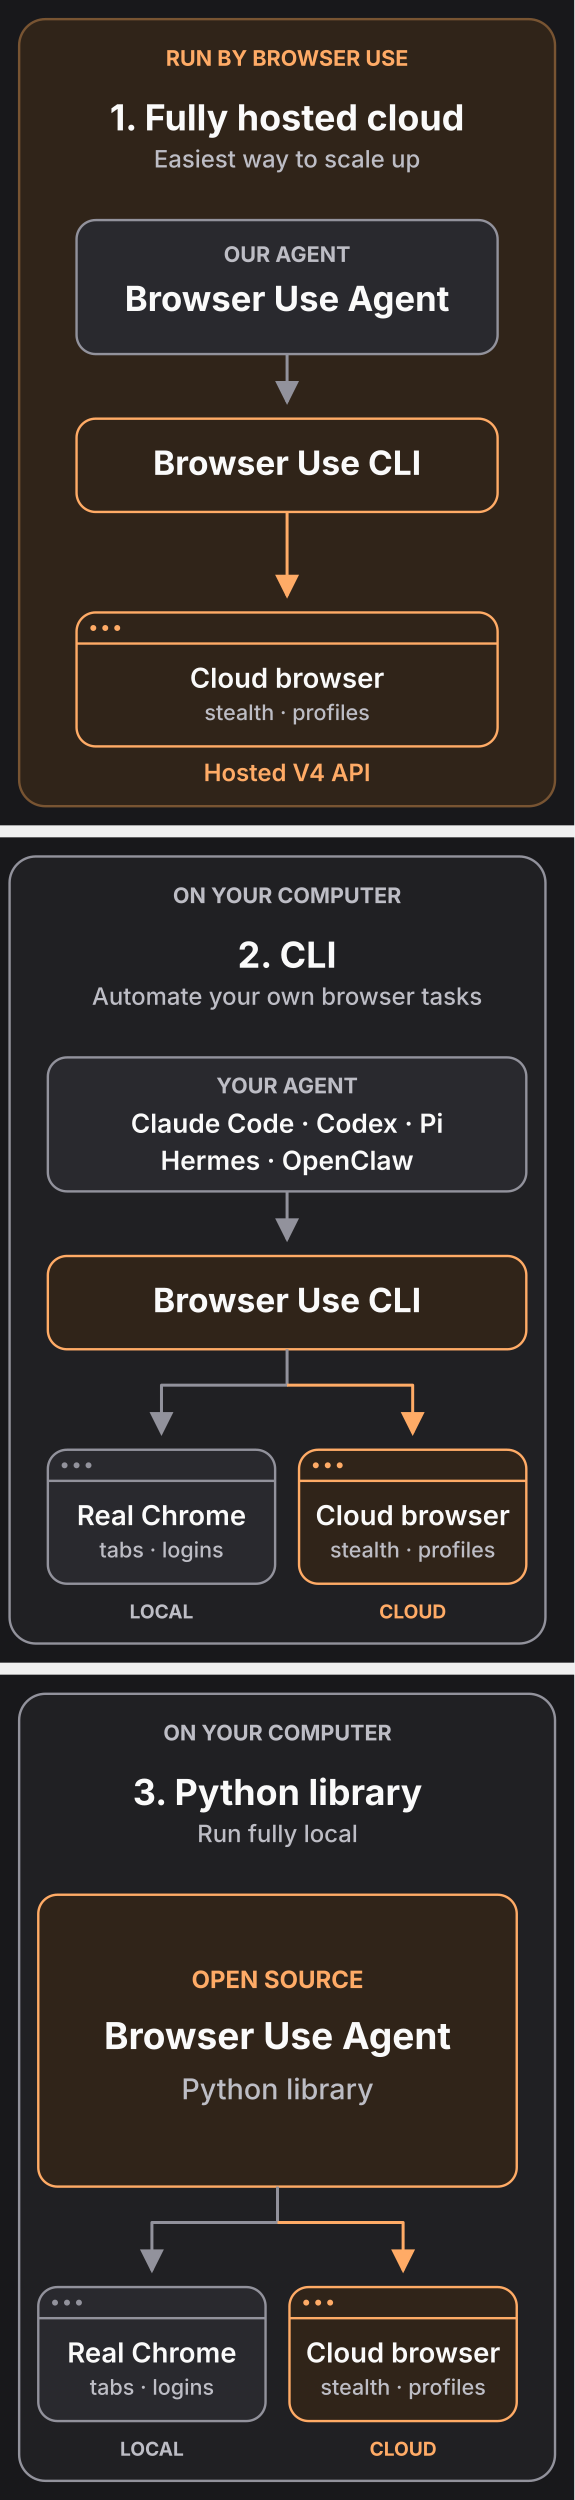
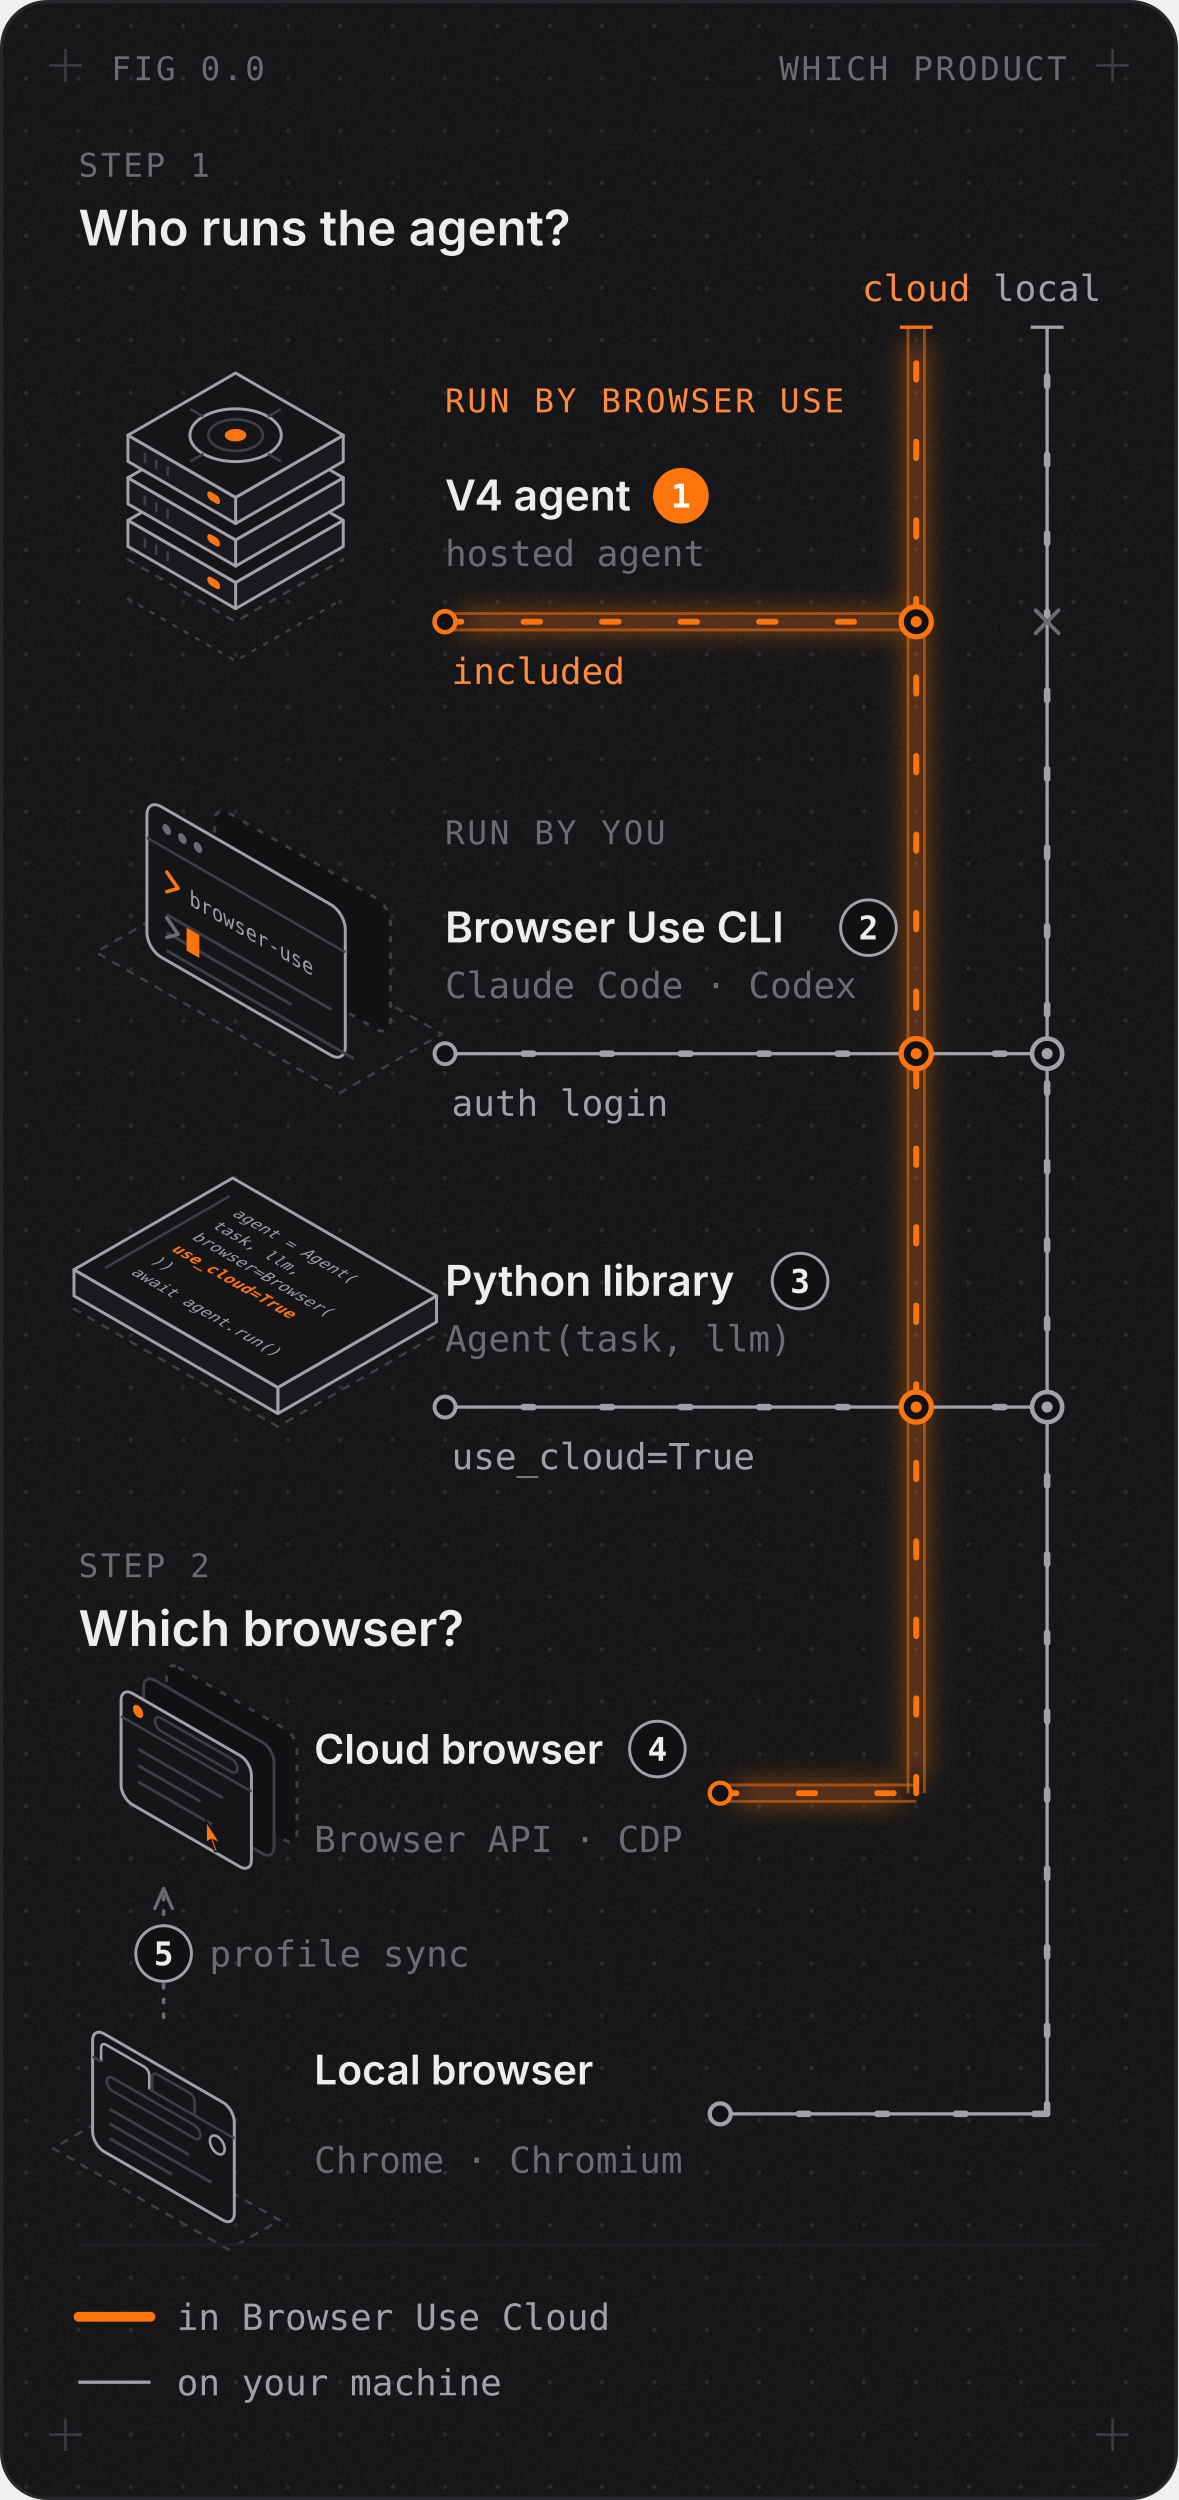
- <svg xmlns="http://www.w3.org/2000/svg" width="480" height="2090" viewBox="0 0 480 2090" role="img" aria-labelledby="mobile-title">
+ <svg xmlns="http://www.w3.org/2000/svg" viewBox="0 0 360 764" width="360" height="764" role="img" aria-labelledby="t d" fill="none">
+   <style>.s{font-family:Geist, Inter, -apple-system, BlinkMacSystemFont, 'Segoe UI', Helvetica, Arial, sans-serif}.m{font-family:'Geist Mono', ui-monospace, SFMono-Regular, Menlo, monospace}text{font-kerning:normal}@keyframes fl{to{stroke-dashoffset:24}}@keyframes fd{to{stroke-dashoffset:-24}}@keyframes sync{to{stroke-dashoffset:-9}}@keyframes led{0%,100%{fill-opacity:1}50%{fill-opacity:.15}}@keyframes blink{0%,49%{fill-opacity:1}50%,100%{fill-opacity:0}}@keyframes cur{0%,100%{transform:translate(0,0)}40%,60%{transform:translate(-14px,-7px)}}@keyframes live{0%,100%{fill-opacity:1}50%{fill-opacity:.25}}@media (prefers-reduced-motion:no-preference){.pkl{animation:fl 1.2s linear infinite}.pkd{animation:fd 1.4s linear infinite}.pks{animation:fd 2.1s linear infinite}.sync{animation:sync 1.6s linear infinite}.led{animation:led 2.4s ease-in-out infinite}.blink{animation:blink 1.1s steps(1) infinite}.cur{animation:cur 6s ease-in-out infinite}.live{animation:live 1.8s ease-in-out infinite}}@keyframes ng0{0%,0.00%{fill-opacity:0}0.50%,17.90%{fill-opacity:1}19.40%,100%{fill-opacity:0}}@media (prefers-reduced-motion:no-preference){.ng0{animation:ng0 12s linear infinite}}@keyframes ng1{0%,19.50%{fill-opacity:0}20.50%,57.90%{fill-opacity:1}59.40%,100%{fill-opacity:0}}@media (prefers-reduced-motion:no-preference){.ng1{animation:ng1 12s linear infinite}}@keyframes ng2{0%,59.50%{fill-opacity:0}60.50%,97.90%{fill-opacity:1}99.40%,100%{fill-opacity:0}}@media (prefers-reduced-motion:no-preference){.ng2{animation:ng2 12s linear infinite}}@keyframes st0{0%,0.00%{transform:translate(0px,0px);fill-opacity:0;stroke-opacity:0}0.60%{fill-opacity:1;stroke-opacity:1}4.10%{transform:translate(144.0px,0.0px)}14.29%{transform:translate(144.0px,358.0px)}16.00%{transform:translate(84.1px,358.0px)}17.00%{fill-opacity:1;stroke-opacity:1}18.50%,100%{transform:translate(84.1px,358.0px);fill-opacity:0;stroke-opacity:0}}@keyframes tr0{0%,0.00%{stroke-dashoffset:561.9;stroke-opacity:0}0.30%{stroke-opacity:1}4.10%{stroke-dashoffset:417.9}14.29%{stroke-dashoffset:59.9}16.00%{stroke-dashoffset:0.0}17.40%{stroke-dashoffset:0;stroke-opacity:1}19.40%,100%{stroke-dashoffset:0;stroke-opacity:0}}@media (prefers-reduced-motion:no-preference){.st0{animation:st0 12s linear infinite}.tr0{animation:tr0 12s linear infinite}}@keyframes st1{0%,20.00%{transform:translate(0px,0px);fill-opacity:0;stroke-opacity:0}20.60%{fill-opacity:1;stroke-opacity:1}24.84%{transform:translate(184.0px,0.0px)}33.37%{transform:translate(184.0px,324.0px)}36.00%{transform:translate(84.1px,324.0px)}37.00%{fill-opacity:1;stroke-opacity:1}38.50%,100%{transform:translate(84.1px,324.0px);fill-opacity:0;stroke-opacity:0}}@keyframes tr1{0%,20.00%{stroke-dashoffset:607.9;stroke-opacity:0}20.30%{stroke-opacity:1}24.84%{stroke-dashoffset:423.9}33.37%{stroke-dashoffset:99.9}36.00%{stroke-dashoffset:0.0}37.40%{stroke-dashoffset:0;stroke-opacity:1}39.40%,100%{stroke-dashoffset:0;stroke-opacity:0}}@media (prefers-reduced-motion:no-preference){.st1{animation:st1 12s linear infinite}.tr1{animation:tr1 12s linear infinite}}@keyframes st2{0%,40.00%{transform:translate(0px,0px);fill-opacity:0;stroke-opacity:0}40.60%{fill-opacity:1;stroke-opacity:1}45.36%{transform:translate(144.0px,0.0px)}53.77%{transform:translate(144.0px,226.0px)}56.00%{transform:translate(84.1px,226.0px)}57.00%{fill-opacity:1;stroke-opacity:1}58.50%,100%{transform:translate(84.1px,226.0px);fill-opacity:0;stroke-opacity:0}}@keyframes tr2{0%,40.00%{stroke-dashoffset:429.9;stroke-opacity:0}40.30%{stroke-opacity:1}45.36%{stroke-dashoffset:285.9}53.77%{stroke-dashoffset:59.9}56.00%{stroke-dashoffset:0.0}57.40%{stroke-dashoffset:0;stroke-opacity:1}59.40%,100%{stroke-dashoffset:0;stroke-opacity:0}}@media (prefers-reduced-motion:no-preference){.st2{animation:st2 12s linear infinite}.tr2{animation:tr2 12s linear infinite}}@keyframes st3{0%,60.00%{transform:translate(0px,0px);fill-opacity:0;stroke-opacity:0}60.60%{fill-opacity:1;stroke-opacity:1}65.89%{transform:translate(184.0px,0.0px)}72.80%{transform:translate(184.0px,216.0px)}76.00%{transform:translate(84.1px,216.0px)}77.00%{fill-opacity:1;stroke-opacity:1}78.50%,100%{transform:translate(84.1px,216.0px);fill-opacity:0;stroke-opacity:0}}@keyframes tr3{0%,60.00%{stroke-dashoffset:499.9;stroke-opacity:0}60.30%{stroke-opacity:1}65.89%{stroke-dashoffset:315.9}72.80%{stroke-dashoffset:99.9}76.00%{stroke-dashoffset:0.0}77.40%{stroke-dashoffset:0;stroke-opacity:1}79.40%,100%{stroke-dashoffset:0;stroke-opacity:0}}@media (prefers-reduced-motion:no-preference){.st3{animation:st3 12s linear infinite}.tr3{animation:tr3 12s linear infinite}}@keyframes st4{0%,80.00%{transform:translate(0px,0px);fill-opacity:0;stroke-opacity:0}80.60%{fill-opacity:1;stroke-opacity:1}87.16%{transform:translate(144.0px,0.0px)}93.02%{transform:translate(144.0px,118.0px)}96.00%{transform:translate(84.1px,118.0px)}97.00%{fill-opacity:1;stroke-opacity:1}98.50%,100%{transform:translate(84.1px,118.0px);fill-opacity:0;stroke-opacity:0}}@keyframes tr4{0%,80.00%{stroke-dashoffset:321.9;stroke-opacity:0}80.30%{stroke-opacity:1}87.16%{stroke-dashoffset:177.9}93.02%{stroke-dashoffset:59.9}96.00%{stroke-dashoffset:0.0}97.40%{stroke-dashoffset:0;stroke-opacity:1}99.40%,100%{stroke-dashoffset:0;stroke-opacity:0}}@media (prefers-reduced-motion:no-preference){.st4{animation:st4 12s linear infinite}.tr4{animation:tr4 12s linear infinite}}</style>
  <defs>
-     <g id="artwork">
-       <defs>
-         <marker id="arrow" markerWidth="8" markerHeight="8" refX="7" refY="4" orient="auto">
-           <path d="M0 0L8 4L0 8Z" fill="#92929C" />
-         </marker>
-         <marker id="cloud-arrow" markerWidth="8" markerHeight="8" refX="7" refY="4" orient="auto">
-           <path d="M0 0L8 4L0 8Z" fill="#FFAB66" />
-         </marker>
-       </defs>
-       <rect width="1440" height="690" fill="#18181B" />
-       <g font-family="Inter, ui-sans-serif, system-ui, sans-serif">
-         <rect x="16" y="16" width="448" height="658" rx="22" fill="#302419" stroke="#785432" stroke-width="2" />
-         <rect x="488" y="16" width="448" height="658" rx="22" fill="#202023" stroke="#92929C" stroke-width="2" />
-         <rect x="976" y="16" width="448" height="658" rx="22" fill="#202023" stroke="#92929C" stroke-width="2" />
-         <text x="240" y="55" text-anchor="middle" fill="#FFAB66" font-size="18" font-weight="700">RUN BY BROWSER USE</text>
-         <text x="720" y="55" text-anchor="middle" fill="#BDBDC5" font-size="18" font-weight="700">ON YOUR COMPUTER</text>
-         <text x="1192" y="55" text-anchor="middle" fill="#BDBDC5" font-size="18" font-weight="700">ON YOUR COMPUTER</text>
-         <text x="240" y="109" text-anchor="middle" fill="#FAFAFA" font-size="30" font-weight="750">1. Fully hosted cloud</text>
-         <text x="720" y="109" text-anchor="middle" fill="#FAFAFA" font-size="30" font-weight="750">2. CLI</text>
-         <text x="1192" y="109" text-anchor="middle" fill="#FAFAFA" font-size="30" font-weight="750">3. Python library</text>
-         <text x="240" y="140" text-anchor="middle" fill="#BDBDC5" font-size="20" font-weight="450">Easiest way to scale up</text>
-         <text x="720" y="140" text-anchor="middle" fill="#BDBDC5" font-size="20" font-weight="450">Automate your own browser tasks</text>
-         <text x="1192" y="140" text-anchor="middle" fill="#BDBDC5" font-size="20" font-weight="450">Run fully local</text>
-         <rect x="64" y="184" width="352" height="112" rx="16" fill="#29292E" stroke="#92929C" stroke-width="2" />
-         <text x="240" y="219" text-anchor="middle" fill="#BDBDC5" font-size="18" font-weight="700">OUR AGENT</text>
-         <text x="240" y="260" text-anchor="middle" fill="#FAFAFA" font-size="29" font-weight="750">Browser Use Agent</text>
-         <rect x="520" y="184" width="400" height="112" rx="16" fill="#29292E" stroke="#92929C" stroke-width="2" />
-         <text x="720" y="214" text-anchor="middle" fill="#BDBDC5" font-size="18" font-weight="700">YOUR AGENT</text>
-         <text x="720" y="247" text-anchor="middle" fill="#FAFAFA" font-size="22" font-weight="600">Claude Code · Codex · Pi</text>
-         <text x="720" y="278" text-anchor="middle" fill="#FAFAFA" font-size="22" font-weight="600">Hermes · OpenClaw</text>
-         <rect x="992" y="184" width="400" height="244" rx="16" fill="#302419" stroke="#FFAB66" stroke-width="2" />
-         <text x="1192" y="262" text-anchor="middle" fill="#FFAB66" font-size="20" font-weight="700">OPEN SOURCE</text>
-         <text x="1192" y="313" text-anchor="middle" fill="#FAFAFA" font-size="31" font-weight="750">Browser Use Agent</text>
-         <text x="1192" y="355" text-anchor="middle" fill="#BDBDC5" font-size="24" font-weight="450">Python library</text>
-         <path d="M240 296V336" fill="none" stroke="#92929C" stroke-width="2.5" stroke-linejoin="round" marker-end="url(#arrow)" />
-         <path d="M720 296V336" fill="none" stroke="#92929C" stroke-width="2.5" stroke-linejoin="round" marker-end="url(#arrow)" />
-         <rect x="64" y="350" width="352" height="78" rx="16" fill="#302419" stroke="#FFAB66" stroke-width="2" />
-         <text x="240.0" y="397" text-anchor="middle" fill="#FAFAFA" font-size="28" font-weight="750">Browser Use CLI</text>
-         <rect x="520" y="350" width="400" height="78" rx="16" fill="#302419" stroke="#FFAB66" stroke-width="2" />
-         <text x="720.0" y="397" text-anchor="middle" fill="#FAFAFA" font-size="28" font-weight="750">Browser Use CLI</text>
-         <path d="M240 428V498" fill="none" stroke="#FFAB66" stroke-width="2.5" stroke-linejoin="round" marker-end="url(#cloud-arrow)" />
-         <rect x="64" y="512" width="352" height="112" rx="16" fill="#302419" stroke="#FFAB66" stroke-width="2" />
-         <path d="M64 538H416" stroke="#FFAB66" stroke-width="2" />
-         <circle cx="78" cy="525" r="2.5" fill="#FFAB66" />
-         <circle cx="88" cy="525" r="2.5" fill="#FFAB66" />
-         <circle cx="98" cy="525" r="2.5" fill="#FFAB66" />
-         <text x="240.0" y="575" text-anchor="middle" fill="#FAFAFA" font-size="23" font-weight="600">Cloud browser</text>
-         <text x="240.0" y="602" text-anchor="middle" fill="#BDBDC5" font-size="18" font-weight="450">stealth · profiles</text>
-         <text x="240" y="653" text-anchor="middle" fill="#FFAB66" font-size="20" font-weight="600">Hosted V4 API</text>
-         <path d="M720 428V458H615V498" fill="none" stroke="#92929C" stroke-width="2.5" stroke-linejoin="round" marker-end="url(#arrow)" />
-         <path d="M720 458H825V498" fill="none" stroke="#FFAB66" stroke-width="2.5" stroke-linejoin="round" marker-end="url(#cloud-arrow)" />
-         <text x="615" y="653" text-anchor="middle" fill="#BDBDC5" font-size="16" font-weight="700">LOCAL</text>
-         <text x="825" y="653" text-anchor="middle" fill="#FFAB66" font-size="16" font-weight="700">CLOUD</text>
-         <rect x="520" y="512" width="190" height="112" rx="16" fill="#29292E" stroke="#92929C" stroke-width="2" />
-         <path d="M520 538H710" stroke="#92929C" stroke-width="2" />
-         <circle cx="534" cy="525" r="2.5" fill="#92929C" />
-         <circle cx="544" cy="525" r="2.5" fill="#92929C" />
-         <circle cx="554" cy="525" r="2.5" fill="#92929C" />
-         <text x="615.0" y="575" text-anchor="middle" fill="#FAFAFA" font-size="23" font-weight="600">Real Chrome</text>
-         <text x="615.0" y="602" text-anchor="middle" fill="#BDBDC5" font-size="18" font-weight="450">tabs · logins</text>
-         <rect x="730" y="512" width="190" height="112" rx="16" fill="#302419" stroke="#FFAB66" stroke-width="2" />
-         <path d="M730 538H920" stroke="#FFAB66" stroke-width="2" />
-         <circle cx="744" cy="525" r="2.5" fill="#FFAB66" />
-         <circle cx="754" cy="525" r="2.5" fill="#FFAB66" />
-         <circle cx="764" cy="525" r="2.5" fill="#FFAB66" />
-         <text x="825.0" y="575" text-anchor="middle" fill="#FAFAFA" font-size="23" font-weight="600">Cloud browser</text>
-         <text x="825.0" y="602" text-anchor="middle" fill="#BDBDC5" font-size="18" font-weight="450">stealth · profiles</text>
-         <path d="M1192 428V458H1087V498" fill="none" stroke="#92929C" stroke-width="2.5" stroke-linejoin="round" marker-end="url(#arrow)" />
-         <path d="M1192 458H1297V498" fill="none" stroke="#FFAB66" stroke-width="2.5" stroke-linejoin="round" marker-end="url(#cloud-arrow)" />
-         <text x="1087" y="653" text-anchor="middle" fill="#BDBDC5" font-size="16" font-weight="700">LOCAL</text>
-         <text x="1297" y="653" text-anchor="middle" fill="#FFAB66" font-size="16" font-weight="700">CLOUD</text>
-         <rect x="992" y="512" width="190" height="112" rx="16" fill="#29292E" stroke="#92929C" stroke-width="2" />
-         <path d="M992 538H1182" stroke="#92929C" stroke-width="2" />
-         <circle cx="1006" cy="525" r="2.5" fill="#92929C" />
-         <circle cx="1016" cy="525" r="2.5" fill="#92929C" />
-         <circle cx="1026" cy="525" r="2.5" fill="#92929C" />
-         <text x="1087.0" y="575" text-anchor="middle" fill="#FAFAFA" font-size="23" font-weight="600">Real Chrome</text>
-         <text x="1087.0" y="602" text-anchor="middle" fill="#BDBDC5" font-size="18" font-weight="450">tabs · logins</text>
-         <rect x="1202" y="512" width="190" height="112" rx="16" fill="#302419" stroke="#FFAB66" stroke-width="2" />
-         <path d="M1202 538H1392" stroke="#FFAB66" stroke-width="2" />
-         <circle cx="1216" cy="525" r="2.5" fill="#FFAB66" />
-         <circle cx="1226" cy="525" r="2.5" fill="#FFAB66" />
-         <circle cx="1236" cy="525" r="2.5" fill="#FFAB66" />
-         <text x="1297.0" y="575" text-anchor="middle" fill="#FAFAFA" font-size="23" font-weight="600">Cloud browser</text>
-         <text x="1297.0" y="602" text-anchor="middle" fill="#BDBDC5" font-size="18" font-weight="450">stealth · profiles</text>
-       </g>
-     </g>
+     <pattern id="dots" width="16" height="16" patternUnits="userSpaceOnUse">
+       <circle cx="8" cy="8" r="0.7" fill="#232328" />
+     </pattern>
+     <filter id="grain" x="0" y="0" width="100%" height="100%">
+       <feTurbulence type="fractalNoise" baseFrequency="0.9" numOctaves="2" seed="7" stitchTiles="stitch" />
+       <feColorMatrix values="0 0 0 0 0.5  0 0 0 0 0.5  0 0 0 0 0.5  0 0 0 0.07 0" />
+     </filter>
+     <clipPath id="card">
+       <rect x="0.5" y="0.5" width="359" height="763" rx="14" />
+     </clipPath>
+     <marker id="ah" viewBox="0 0 10 10" refX="8.5" refY="5" markerWidth="7" markerHeight="7" orient="auto-start-reverse">
+       <path d="M1 1.5 L9 5 L1 8.5" stroke="#A1A1AA" stroke-width="1.3" fill="none" stroke-linejoin="round" stroke-linecap="round" />
+     </marker>
+     <marker id="ah3" viewBox="0 0 10 10" refX="8.5" refY="5" markerWidth="7" markerHeight="7" orient="auto-start-reverse">
+       <path d="M1 1.5 L9 5 L1 8.5" stroke="#6B6B74" stroke-width="1.3" fill="none" stroke-linejoin="round" stroke-linecap="round" />
+     </marker>
+     <filter id="glow" filterUnits="userSpaceOnUse" x="0" y="0" width="360" height="764">
+       <feGaussianBlur stdDeviation="4" />
+     </filter>
  </defs>
-   <svg x="0" y="0" width="480" height="690" viewBox="0 0 480 690">
-     <use href="#artwork" />
-   </svg>
-   <svg x="0" y="700" width="480" height="690" viewBox="480 0 480 690">
-     <use href="#artwork" />
-   </svg>
-   <svg x="0" y="1400" width="480" height="690" viewBox="960 0 480 690">
-     <use href="#artwork" />
-   </svg>
+   <rect x="0.5" y="0.5" width="359" height="763" rx="14" fill="#111113" />
+   <g clip-path="url(#card)">
+     <rect width="360" height="764" fill="url(#dots)" />
+     <rect width="360" height="764" filter="url(#grain)" />
+   </g>
+   <rect x="0.5" y="0.5" width="359" height="763" rx="14" fill="none" stroke="#26262B" />
+   <path d="M15 20h10M20 15v10" stroke="#3D3D45" stroke-width="0.75" />
+   <path d="M335 20h10M340 15v10" stroke="#3D3D45" stroke-width="0.75" />
+   <path d="M15 744h10M20 739v10" stroke="#3D3D45" stroke-width="0.75" />
+   <path d="M335 744h10M340 739v10" stroke="#3D3D45" stroke-width="0.75" />
+   <text x="34.0" y="24.5" font-size="10" fill="#6B6B74" letter-spacing="0.08em" class="m">FIG 0.0</text>
+   <text x="326.0" y="24.5" font-size="10" fill="#6B6B74" text-anchor="end" letter-spacing="0.08em" class="m">WHICH PRODUCT</text>
+   <text x="24.0" y="54.0" font-size="10" fill="#6B6B74" letter-spacing="0.08em" class="m">STEP 1</text>
+   <text x="24.0" y="75.0" font-size="15" fill="#EDEDEF" font-weight="600" class="s">Who runs the agent?</text>
+   <text x="280.0" y="92.0" font-size="11" fill="#FF8A3D" text-anchor="middle" class="m">cloud</text>
+   <text x="320.0" y="92.0" font-size="11" fill="#A1A1AA" text-anchor="middle" class="m">local</text>
+   <rect x="277.0" y="104.0" width="6" height="440.0" rx="3" fill="#FE750E" fill-opacity="0.5" filter="url(#glow)" />
+   <line x1="277.5" y1="548.0" x2="277.5" y2="100.0" stroke="#FE750E" stroke-width="0.9" stroke-opacity=".5" />
+   <line x1="282.5" y1="548.0" x2="282.5" y2="100.0" stroke="#FE750E" stroke-width="0.9" stroke-opacity=".5" />
+   <line class="pkl" x1="280.0" y1="548.0" x2="280.0" y2="100.0" stroke="#FE750E" stroke-width="1.8" stroke-linecap="round" stroke-dasharray="5 19" />
+   <rect x="224.1" y="545.0" width="51.9" height="6" rx="3" fill="#FE750E" fill-opacity="0.5" filter="url(#glow)" />
+   <line x1="220.1" y1="545.5" x2="280.0" y2="545.5" stroke="#FE750E" stroke-width="0.9" stroke-opacity=".5" />
+   <line x1="220.1" y1="550.5" x2="280.0" y2="550.5" stroke="#FE750E" stroke-width="0.9" stroke-opacity=".5" />
+   <line class="pkl" x1="220.1" y1="548.0" x2="280.0" y2="548.0" stroke="#FE750E" stroke-width="1.8" stroke-linecap="round" stroke-dasharray="5 19" />
+   <line x1="320.0" y1="646.0" x2="320.0" y2="100.0" stroke="#A1A1AA" stroke-width="1.0" />
+   <line class="pkl" x1="320.0" y1="646.0" x2="320.0" y2="100.0" stroke="#A1A1AA" stroke-width="2" stroke-linecap="round" stroke-dasharray="3 21" />
+   <line x1="220.1" y1="646.0" x2="320.0" y2="646.0" stroke="#A1A1AA" stroke-width="1.0" />
+   <line class="pkl" x1="220.1" y1="646.0" x2="320.0" y2="646.0" stroke="#A1A1AA" stroke-width="2" stroke-linecap="round" stroke-dasharray="3 21" />
+   <circle cx="220.1" cy="548" r="3.2" fill="#111113" stroke="#FE750E" stroke-width="1.3" />
+   <circle cx="220.1" cy="646" r="3.2" fill="#111113" stroke="#A1A1AA" stroke-width="1.3" />
+   <path d="M275 100h10" stroke="#FE750E" stroke-width="1" />
+   <path d="M315 100h10" stroke="#A1A1AA" stroke-width="1" />
+   <text x="136.0" y="126.0" font-size="10" fill="#FF8A3D" letter-spacing="0.08em" class="m">RUN BY BROWSER USE</text>
+   <polyline points="39.1,171.0 72.0,190.0 104.9,171.0" stroke="#3D3D45" stroke-width="0.8" stroke-dasharray="2 3" stroke-linejoin="round" stroke-linecap="round" />
+   <polyline points="39.1,183.0 72.0,202.0 104.9,183.0" stroke="#3D3D45" stroke-width="0.8" stroke-dasharray="1 3" stroke-linejoin="round" stroke-linecap="round" />
+   <polygon points="104.9,159.0 72.0,178.0 72.0,186.0 104.9,167.0" fill="#1A1A1E" stroke="#A1A1AA" stroke-width="0.9" stroke-linejoin="round" stroke-linecap="round" />
+   <polygon points="39.1,159.0 72.0,178.0 72.0,186.0 39.1,167.0" fill="#1A1A1E" stroke="#A1A1AA" stroke-width="0.9" stroke-linejoin="round" stroke-linecap="round" />
+   <polygon points="72.0,140.0 104.9,159.0 72.0,178.0 39.1,159.0" fill="#151518" stroke="#A1A1AA" stroke-width="0.9" stroke-linejoin="round" stroke-linecap="round" />
+   <g transform="matrix(0.866,0.5,0,1,39.1,167.0)">
+     <line x1="6" y1="-5.5" x2="6" y2="-2.5" stroke="#3D3D45" stroke-width="0.8" vector-effect="non-scaling-stroke" />
+     <line x1="10" y1="-5.5" x2="10" y2="-2.5" stroke="#3D3D45" stroke-width="0.8" vector-effect="non-scaling-stroke" />
+     <line x1="14" y1="-5.5" x2="14" y2="-2.5" stroke="#3D3D45" stroke-width="0.8" vector-effect="non-scaling-stroke" />
+     <rect class="led" style="animation-delay:0.0s" x="28" y="-5.3" width="4.5" height="2.6" rx="1.3" fill="#FE750E" />
+   </g>
+   <polygon points="104.9,146.0 72.0,165.0 72.0,173.0 104.9,154.0" fill="#1A1A1E" stroke="#A1A1AA" stroke-width="0.9" stroke-linejoin="round" stroke-linecap="round" />
+   <polygon points="39.1,146.0 72.0,165.0 72.0,173.0 39.1,154.0" fill="#1A1A1E" stroke="#A1A1AA" stroke-width="0.9" stroke-linejoin="round" stroke-linecap="round" />
+   <polygon points="72.0,127.0 104.9,146.0 72.0,165.0 39.1,146.0" fill="#151518" stroke="#A1A1AA" stroke-width="0.9" stroke-linejoin="round" stroke-linecap="round" />
+   <g transform="matrix(0.866,0.5,0,1,39.1,154.0)">
+     <line x1="6" y1="-5.5" x2="6" y2="-2.5" stroke="#3D3D45" stroke-width="0.8" vector-effect="non-scaling-stroke" />
+     <line x1="10" y1="-5.5" x2="10" y2="-2.5" stroke="#3D3D45" stroke-width="0.8" vector-effect="non-scaling-stroke" />
+     <line x1="14" y1="-5.5" x2="14" y2="-2.5" stroke="#3D3D45" stroke-width="0.8" vector-effect="non-scaling-stroke" />
+     <rect class="led" style="animation-delay:-0.8s" x="28" y="-5.3" width="4.5" height="2.6" rx="1.3" fill="#FE750E" />
+   </g>
+   <polygon points="104.9,133.0 72.0,152.0 72.0,160.0 104.9,141.0" fill="#1A1A1E" stroke="#A1A1AA" stroke-width="0.9" stroke-linejoin="round" stroke-linecap="round" />
+   <polygon points="39.1,133.0 72.0,152.0 72.0,160.0 39.1,141.0" fill="#1A1A1E" stroke="#A1A1AA" stroke-width="0.9" stroke-linejoin="round" stroke-linecap="round" />
+   <polygon points="72.0,114.0 104.9,133.0 72.0,152.0 39.1,133.0" fill="#151518" stroke="#A1A1AA" stroke-width="0.9" stroke-linejoin="round" stroke-linecap="round" />
+   <g transform="matrix(0.866,0.5,0,1,39.1,141.0)">
+     <line x1="6" y1="-5.5" x2="6" y2="-2.5" stroke="#3D3D45" stroke-width="0.8" vector-effect="non-scaling-stroke" />
+     <line x1="10" y1="-5.5" x2="10" y2="-2.5" stroke="#3D3D45" stroke-width="0.8" vector-effect="non-scaling-stroke" />
+     <line x1="14" y1="-5.5" x2="14" y2="-2.5" stroke="#3D3D45" stroke-width="0.8" vector-effect="non-scaling-stroke" />
+     <rect class="led" style="animation-delay:-1.6s" x="28" y="-5.3" width="4.5" height="2.6" rx="1.3" fill="#FE750E" />
+   </g>
+   <g transform="matrix(0.866,0.5,-0.866,0.5,72.0,114.0)">
+     <circle cx="19.0" cy="19.0" r="11.4" stroke="#A1A1AA" stroke-width="0.9" vector-effect="non-scaling-stroke" />
+     <circle cx="19.0" cy="19.0" r="6.8" stroke="#3D3D45" stroke-width="0.8" vector-effect="non-scaling-stroke" />
+     <circle cx="19.0" cy="19.0" r="2.7" fill="#FE750E" />
+     <line x1="30.4" y1="19.0" x2="35.0" y2="19.0" stroke="#3D3D45" stroke-width="0.8" vector-effect="non-scaling-stroke" />
+     <line x1="19.0" y1="30.4" x2="19.0" y2="35.0" stroke="#3D3D45" stroke-width="0.8" vector-effect="non-scaling-stroke" />
+     <line x1="7.6" y1="19.0" x2="3.0" y2="19.0" stroke="#3D3D45" stroke-width="0.8" vector-effect="non-scaling-stroke" />
+     <line x1="19.0" y1="7.6" x2="19.0" y2="3.0" stroke="#3D3D45" stroke-width="0.8" vector-effect="non-scaling-stroke" />
+   </g>
+   <rect class="ng0" x="126.0" y="139.5" width="105.1" height="24" rx="12" fill="#3A2214" fill-opacity="0" />
+   <text x="136.0" y="156.0" font-size="13" fill="#EDEDEF" font-weight="600" class="s">V4 agent</text>
+   <circle cx="208.1" cy="151.5" r="8.5" fill="#FE750E" />
+   <text x="208.1" y="155.1" font-size="10" fill="#FFFFFF" font-weight="600" text-anchor="middle" class="m">1</text>
+   <text x="136.0" y="173.0" font-size="11" fill="#6B6B74" class="m">hosted agent</text>
+   <rect x="140.0" y="187.0" width="136.0" height="6" rx="3" fill="#FE750E" fill-opacity="0.5" filter="url(#glow)" />
+   <line x1="136.0" y1="187.5" x2="280.0" y2="187.5" stroke="#FE750E" stroke-width="0.9" stroke-opacity=".5" />
+   <line x1="136.0" y1="192.5" x2="280.0" y2="192.5" stroke="#FE750E" stroke-width="0.9" stroke-opacity=".5" />
+   <line class="pkl" x1="136.0" y1="190.0" x2="280.0" y2="190.0" stroke="#FE750E" stroke-width="1.8" stroke-linecap="round" stroke-dasharray="5 19" />
+   <circle cx="136" cy="190" r="3.2" fill="#111113" stroke="#FE750E" stroke-width="1.4" />
+   <circle cx="280.0" cy="190.0" r="4.6" fill="#111113" stroke="#FE750E" stroke-width="1.6" />
+   <circle cx="280.0" cy="190.0" r="1.7" fill="#FE750E" />
+   <path d="M316.5 186.5l7 7M323.5 186.5l-7 7" stroke="#6B6B74" stroke-width="1.2" stroke-linecap="round" />
+   <text x="138.0" y="209.0" font-size="11" fill="#FF8A3D" class="m">included</text>
+   <text x="136.0" y="258.0" font-size="10" fill="#6B6B74" letter-spacing="0.08em" class="m">RUN BY YOU</text>
+   <polygon points="60.5,273.0 135.0,316.0 103.8,334.0 29.3,291.0" stroke="#3D3D45" stroke-width="0.8" stroke-dasharray="2 3" stroke-linejoin="round" stroke-linecap="round" />
+   <g transform="matrix(0.866,0.5,0,1,58.7,282.0)">
+     <rect x="8" y="-40" width="62" height="40" rx="5" fill="#111113" stroke="#3D3D45" stroke-width="0.9" stroke-dasharray="2 3" vector-effect="non-scaling-stroke" />
+   </g>
+   <g transform="matrix(0.866,0.5,0,1,44.9,290.0)">
+     <rect x="0" y="-46" width="70" height="46" rx="5" fill="#151518" stroke="#A1A1AA" stroke-width="0.9" vector-effect="non-scaling-stroke" />
+     <line x1="0" y1="-34" x2="70" y2="-34" stroke="#3D3D45" stroke-width="0.8" vector-effect="non-scaling-stroke" />
+     <circle cx="7.0" cy="-40" r="1.5" fill="#6B6B74" />
+     <circle cx="12.5" cy="-40" r="1.5" fill="#6B6B74" />
+     <circle cx="18.0" cy="-40" r="1.5" fill="#6B6B74" />
+     <path d="M7 -27 l4 3 l-4 3" stroke="#FE750E" stroke-width="1.1" stroke-linejoin="round" stroke-linecap="round" vector-effect="non-scaling-stroke" />
+     <text x="15" y="-21" font-size="6.6" class="m" fill="#A1A1AA" aria-hidden="true">browser-use</text>
+     <line x1="7" y1="-14.0" x2="65" y2="-14.0" stroke="#3D3D45" stroke-width="0.9" vector-effect="non-scaling-stroke" />
+     <line x1="7" y1="-8.5" x2="51" y2="-8.5" stroke="#3D3D45" stroke-width="0.9" vector-effect="non-scaling-stroke" />
+     <line x1="7" y1="-3.0" x2="73" y2="-3.0" stroke="#3D3D45" stroke-width="0.9" vector-effect="non-scaling-stroke" />
+     <path d="M7 -13 l4 3 l-4 3" stroke="#6B6B74" stroke-width="1.1" stroke-linejoin="round" stroke-linecap="round" vector-effect="non-scaling-stroke" />
+     <rect class="blink" x="14" y="-13.5" width="4.5" height="7" fill="#FE750E" />
+   </g>
+   <rect class="ng1" x="126.0" y="271.5" width="149.0" height="24" rx="12" fill="#3A2214" fill-opacity="0" />
+   <text x="136.0" y="288.0" font-size="13" fill="#EDEDEF" font-weight="600" class="s">Browser Use CLI</text>
+   <circle cx="265.4" cy="283.5" r="8.5" fill="#111113" stroke="#A1A1AA" stroke-width="0.9" />
+   <text x="265.4" y="287.1" font-size="10" fill="#EDEDEF" font-weight="600" text-anchor="middle" class="m">2</text>
+   <text x="136.0" y="305.0" font-size="11" fill="#6B6B74" class="m">Claude Code · Codex</text>
+   <line x1="136.0" y1="322.0" x2="320.0" y2="322.0" stroke="#A1A1AA" stroke-width="1.0" />
+   <line class="pkl" x1="136.0" y1="322.0" x2="320.0" y2="322.0" stroke="#A1A1AA" stroke-width="2" stroke-linecap="round" stroke-dasharray="3 21" />
+   <circle cx="136" cy="322" r="3.2" fill="#111113" stroke="#A1A1AA" stroke-width="1.2" />
+   <circle cx="280.0" cy="322.0" r="4.6" fill="#111113" stroke="#FE750E" stroke-width="1.6" />
+   <circle cx="280.0" cy="322.0" r="1.7" fill="#FE750E" />
+   <circle cx="320.0" cy="322.0" r="4.6" fill="#111113" stroke="#A1A1AA" stroke-width="1.4" />
+   <circle cx="320.0" cy="322.0" r="1.7" fill="#A1A1AA" />
+   <text x="138.0" y="341.0" font-size="11" fill="#A1A1AA" class="m">auth login</text>
+   <polyline points="22.6,400.0 84.9,436.0 133.4,408.0" stroke="#3D3D45" stroke-width="0.8" stroke-dasharray="2 3" stroke-linejoin="round" stroke-linecap="round" />
+   <polygon points="133.4,396.0 84.9,424.0 84.9,432.0 133.4,404.0" fill="#1A1A1E" stroke="#A1A1AA" stroke-width="0.9" stroke-linejoin="round" stroke-linecap="round" />
+   <polygon points="22.6,388.0 84.9,424.0 84.9,432.0 22.6,396.0" fill="#1A1A1E" stroke="#A1A1AA" stroke-width="0.9" stroke-linejoin="round" stroke-linecap="round" />
+   <polygon points="71.1,360.0 133.4,396.0 84.9,424.0 22.6,388.0" fill="#151518" stroke="#A1A1AA" stroke-width="0.9" stroke-linejoin="round" stroke-linecap="round" />
+   <g transform="matrix(0.866,0.5,-0.866,0.5,71.1,360.0)" aria-hidden="true">
+     <text x="11" y="11.5" font-size="5.00" class="m" fill="#A1A1AA">agent = Agent(</text>
+     <text x="11" y="18.7" font-size="5.00" class="m" fill="#A1A1AA">  task, llm,</text>
+     <text x="11" y="25.8" font-size="5.00" class="m" fill="#A1A1AA">  browser=Browser(</text>
+     <text x="11" y="33.0" font-size="5.00" class="m" fill="#FE750E" font-weight="600">    use_cloud=True</text>
+     <text x="11" y="40.1" font-size="5.00" class="m" fill="#A1A1AA">))</text>
+     <text x="11" y="47.3" font-size="5.00" class="m" fill="#A1A1AA">await agent.run()</text>
+     <line x1="5" y1="6" x2="5" y2="50" stroke="#3D3D45" stroke-width="0.8" vector-effect="non-scaling-stroke" />
+   </g>
+   <rect class="ng2" x="126.0" y="379.5" width="141.5" height="24" rx="12" fill="#3A2214" fill-opacity="0" />
+   <text x="136.0" y="396.0" font-size="13" fill="#EDEDEF" font-weight="600" class="s">Python library</text>
+   <circle cx="244.5" cy="391.5" r="8.5" fill="#111113" stroke="#A1A1AA" stroke-width="0.9" />
+   <text x="244.5" y="395.1" font-size="10" fill="#EDEDEF" font-weight="600" text-anchor="middle" class="m">3</text>
+   <text x="136.0" y="413.0" font-size="11" fill="#6B6B74" class="m">Agent(task, llm)</text>
+   <line x1="136.0" y1="430.0" x2="320.0" y2="430.0" stroke="#A1A1AA" stroke-width="1.0" />
+   <line class="pkl" x1="136.0" y1="430.0" x2="320.0" y2="430.0" stroke="#A1A1AA" stroke-width="2" stroke-linecap="round" stroke-dasharray="3 21" />
+   <circle cx="136" cy="430" r="3.2" fill="#111113" stroke="#A1A1AA" stroke-width="1.2" />
+   <circle cx="280.0" cy="430.0" r="4.6" fill="#111113" stroke="#FE750E" stroke-width="1.6" />
+   <circle cx="280.0" cy="430.0" r="1.7" fill="#FE750E" />
+   <circle cx="320.0" cy="430.0" r="4.6" fill="#111113" stroke="#A1A1AA" stroke-width="1.4" />
+   <circle cx="320.0" cy="430.0" r="1.7" fill="#A1A1AA" />
+   <text x="138.0" y="449.0" font-size="11" fill="#A1A1AA" class="m">use_cloud=True</text>
+   <text x="24.0" y="482.0" font-size="10" fill="#6B6B74" letter-spacing="0.08em" class="m">STEP 2</text>
+   <text x="24.0" y="503.0" font-size="15" fill="#EDEDEF" font-weight="600" class="s">Which browser?</text>
+   <g transform="matrix(0.866,0.5,0,1,50.9,541.5)">
+     <rect x="0" y="-34" width="46" height="34" rx="4" fill="#111113" stroke="#3D3D45" stroke-width="0.9" stroke-dasharray="2 3" vector-effect="non-scaling-stroke" />
+   </g>
+   <g transform="matrix(0.866,0.5,0,1,43.9,545.5)">
+     <rect x="0" y="-34" width="46" height="34" rx="4" fill="#111113" stroke="#3D3D45" stroke-width="0.9" vector-effect="non-scaling-stroke" />
+   </g>
+   <g transform="matrix(0.866,0.5,0,1,37.0,549.5)">
+     <rect x="0" y="-34" width="46" height="34" rx="4" fill="#151518" stroke="#A1A1AA" stroke-width="0.9" vector-effect="non-scaling-stroke" />
+     <line x1="0" y1="-25" x2="46" y2="-25" stroke="#3D3D45" stroke-width="0.8" vector-effect="non-scaling-stroke" />
+     <circle class="live" cx="6" cy="-29.5" r="1.8" fill="#FE750E" />
+     <rect x="12" y="-31.5" width="29" height="4" rx="2" stroke="#3D3D45" stroke-width="0.8" vector-effect="non-scaling-stroke" />
+     <line x1="6" y1="-18" x2="36" y2="-18" stroke="#3D3D45" stroke-width="0.9" vector-effect="non-scaling-stroke" />
+     <line x1="6" y1="-13" x2="28" y2="-13" stroke="#3D3D45" stroke-width="0.9" vector-effect="non-scaling-stroke" />
+     <line x1="6" y1="-8" x2="32" y2="-8" stroke="#3D3D45" stroke-width="0.9" vector-effect="non-scaling-stroke" />
+     <path class="cur" d="M30 -8 l0 6.5 l1.7 -1.6 l1.4 2.9 l1 -.5 l-1.4 -2.8 l2.4 -.1z" fill="#FE750E" stroke="#151518" stroke-width="0.5" vector-effect="non-scaling-stroke" />
+   </g>
+   <polygon points="31.8,647.5 85.5,678.5 69.9,687.5 16.2,656.5" stroke="#3D3D45" stroke-width="0.8" stroke-dasharray="2 3" stroke-linejoin="round" stroke-linecap="round" />
+   <g transform="matrix(0.866,0.5,0,1,28.3,655.5)">
+     <rect x="0" y="-36" width="50" height="36" rx="4" fill="#151518" stroke="#A1A1AA" stroke-width="0.9" vector-effect="non-scaling-stroke" />
+     <path d="M3 -27 v-4 q0 -2 2 -2 h13 q2 0 2 2 v4" stroke="#A1A1AA" stroke-width="0.8" vector-effect="non-scaling-stroke" />
+     <path d="M21 -27 v-4 q0 -2 2 -2 h11 q2 0 2 2 v4" stroke="#3D3D45" stroke-width="0.8" vector-effect="non-scaling-stroke" />
+     <line x1="0" y1="-27" x2="3" y2="-27" stroke="#3D3D45" stroke-width="0.8" vector-effect="non-scaling-stroke" />
+     <line x1="20" y1="-27" x2="50" y2="-27" stroke="#3D3D45" stroke-width="0.8" vector-effect="non-scaling-stroke" />
+     <circle cx="44" cy="-22" r="2.6" stroke="#A1A1AA" stroke-width="0.8" vector-effect="non-scaling-stroke" />
+     <rect x="5" y="-24" width="33" height="4" rx="2" stroke="#3D3D45" stroke-width="0.8" vector-effect="non-scaling-stroke" />
+     <line x1="6" y1="-14.0" x2="34" y2="-14.0" stroke="#3D3D45" stroke-width="0.9" vector-effect="non-scaling-stroke" />
+     <line x1="6" y1="-9.5" x2="42" y2="-9.5" stroke="#3D3D45" stroke-width="0.9" vector-effect="non-scaling-stroke" />
+     <line x1="6" y1="-5.0" x2="28" y2="-5.0" stroke="#3D3D45" stroke-width="0.9" vector-effect="non-scaling-stroke" />
+   </g>
+   <text x="96.0" y="539.0" font-size="12.5" fill="#EDEDEF" font-weight="600" class="s">Cloud browser</text>
+   <text x="96.0" y="566.0" font-size="11" fill="#6B6B74" class="m">Browser API · CDP</text>
+   <circle cx="200.9" cy="534.5" r="8.5" fill="#111113" stroke="#A1A1AA" stroke-width="0.9" />
+   <text x="200.9" y="538.1" font-size="10" fill="#EDEDEF" font-weight="600" text-anchor="middle" class="m">4</text>
+   <text x="96.0" y="637.0" font-size="12.5" fill="#EDEDEF" font-weight="600" class="s">Local browser</text>
+   <text x="96.0" y="664.0" font-size="11" fill="#6B6B74" class="m">Chrome · Chromium</text>
+   <line class="sync" x1="50.0" y1="616.5" x2="50.0" y2="577.5" stroke="#6B6B74" stroke-width="1.1" stroke-dasharray="1 3.5" stroke-linecap="round" marker-end="url(#ah3)" />
+   <circle cx="50.0" cy="597.0" r="8.5" fill="#111113" stroke="#A1A1AA" stroke-width="0.9" />
+   <text x="50.0" y="600.6" font-size="10" fill="#EDEDEF" font-weight="600" text-anchor="middle" class="m">5</text>
+   <text x="64.0" y="601.0" font-size="11" fill="#6B6B74" class="m">profile sync</text>
+   <polyline class="tr0" points="136.0,190.0 280.0,190.0 280.0,548.0 220.1,548.0" stroke="#FE750E" stroke-width="2.4" stroke-linejoin="round" stroke-dasharray="561.9 571.9" stroke-dashoffset="561.9" stroke-opacity="0" />
+   <circle class="st0" cx="136.0" cy="190.0" r="4.2" fill="#FE750E" stroke="#111113" stroke-width="1.6" fill-opacity="0" stroke-opacity="0" />
+   <polyline class="tr1" points="136.0,322.0 320.0,322.0 320.0,646.0 220.1,646.0" stroke="#EDEDEF" stroke-width="1.8" stroke-linejoin="round" stroke-dasharray="607.9 617.9" stroke-dashoffset="607.9" stroke-opacity="0" />
+   <circle class="st1" cx="136.0" cy="322.0" r="4.2" fill="#EDEDEF" stroke="#111113" stroke-width="1.6" fill-opacity="0" stroke-opacity="0" />
+   <polyline class="tr2" points="136.0,322.0 280.0,322.0 280.0,548.0 220.1,548.0" stroke="#FE750E" stroke-width="2.4" stroke-linejoin="round" stroke-dasharray="429.9 439.9" stroke-dashoffset="429.9" stroke-opacity="0" />
+   <circle class="st2" cx="136.0" cy="322.0" r="4.2" fill="#FE750E" stroke="#111113" stroke-width="1.6" fill-opacity="0" stroke-opacity="0" />
+   <polyline class="tr3" points="136.0,430.0 320.0,430.0 320.0,646.0 220.1,646.0" stroke="#EDEDEF" stroke-width="1.8" stroke-linejoin="round" stroke-dasharray="499.9 509.9" stroke-dashoffset="499.9" stroke-opacity="0" />
+   <circle class="st3" cx="136.0" cy="430.0" r="4.2" fill="#EDEDEF" stroke="#111113" stroke-width="1.6" fill-opacity="0" stroke-opacity="0" />
+   <polyline class="tr4" points="136.0,430.0 280.0,430.0 280.0,548.0 220.1,548.0" stroke="#FE750E" stroke-width="2.4" stroke-linejoin="round" stroke-dasharray="321.9 331.9" stroke-dashoffset="321.9" stroke-opacity="0" />
+   <circle class="st4" cx="136.0" cy="430.0" r="4.2" fill="#FE750E" stroke="#111113" stroke-width="1.6" fill-opacity="0" stroke-opacity="0" />
+   <line x1="24" y1="686" x2="336" y2="686" stroke="#1E1E22" stroke-width="1" />
+   <line x1="24" y1="708" x2="46" y2="708" stroke="#FE750E" stroke-width="3" stroke-linecap="round" />
+   <text x="54.0" y="712.0" font-size="11" fill="#A1A1AA" class="m">in Browser Use Cloud</text>
+   <line x1="24" y1="728" x2="46" y2="728" stroke="#A1A1AA" stroke-width="1" />
+   <text x="54.0" y="732.0" font-size="11" fill="#A1A1AA" class="m">on your machine</text>
</svg>
